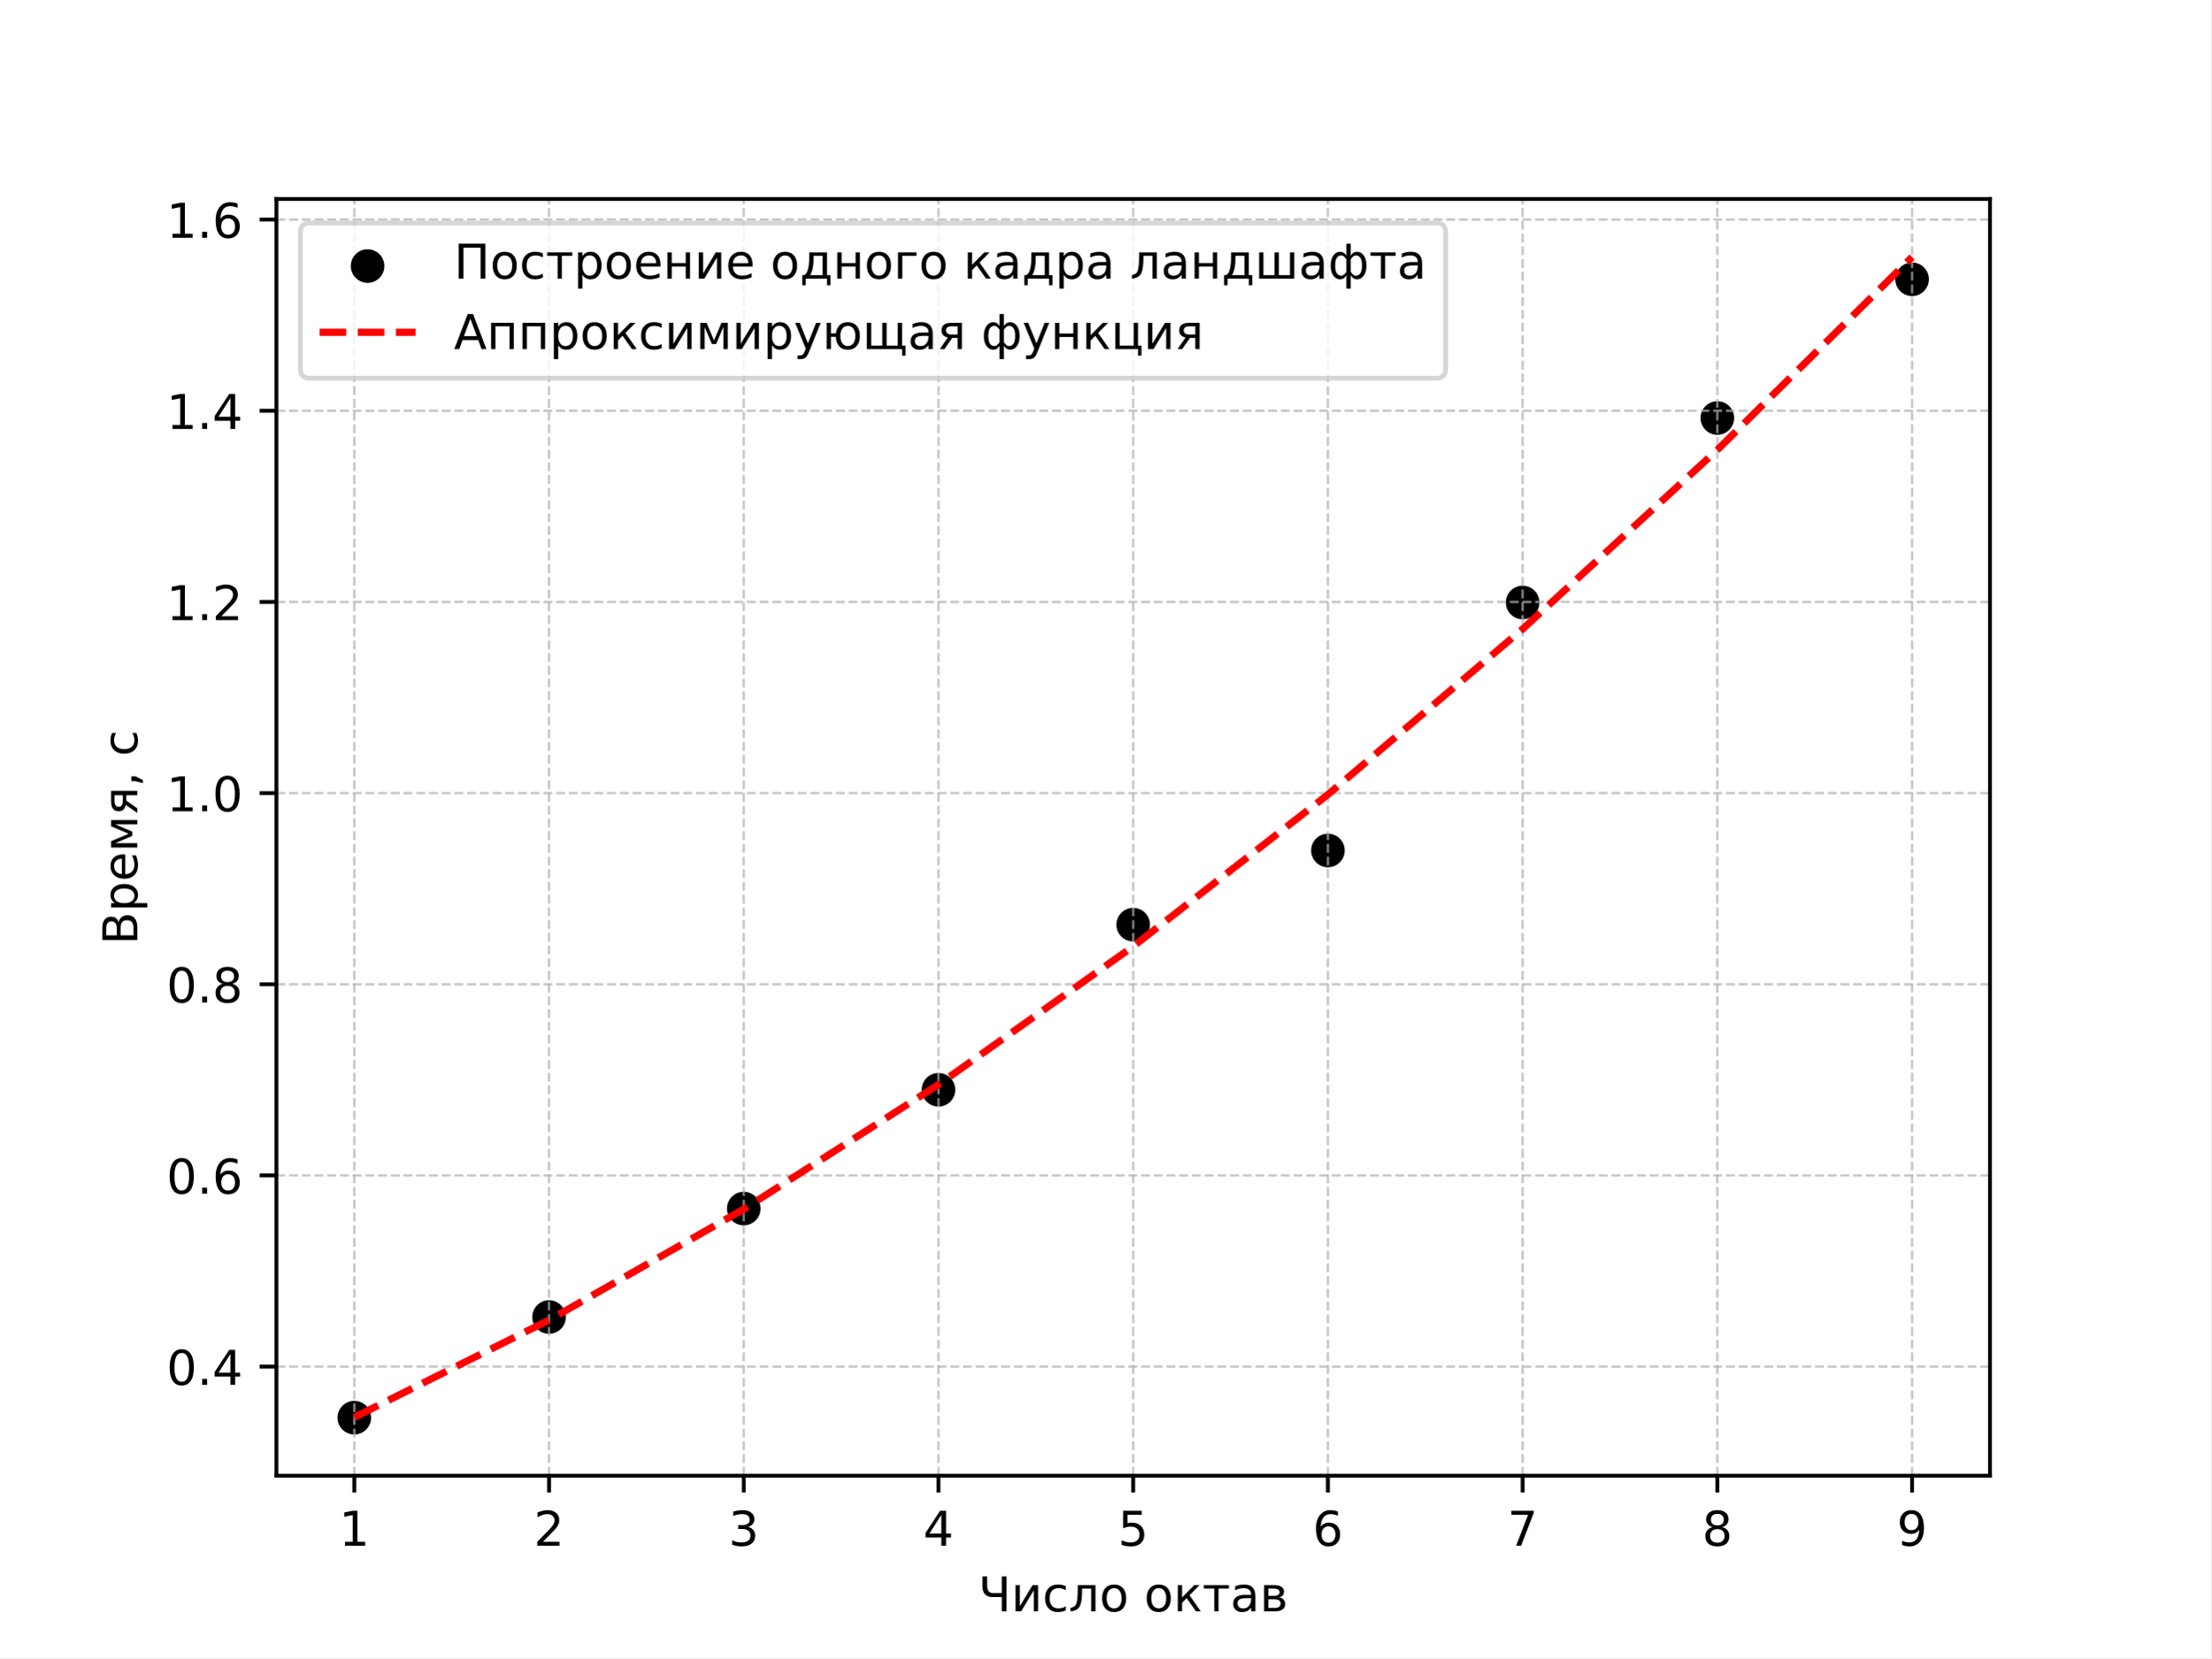
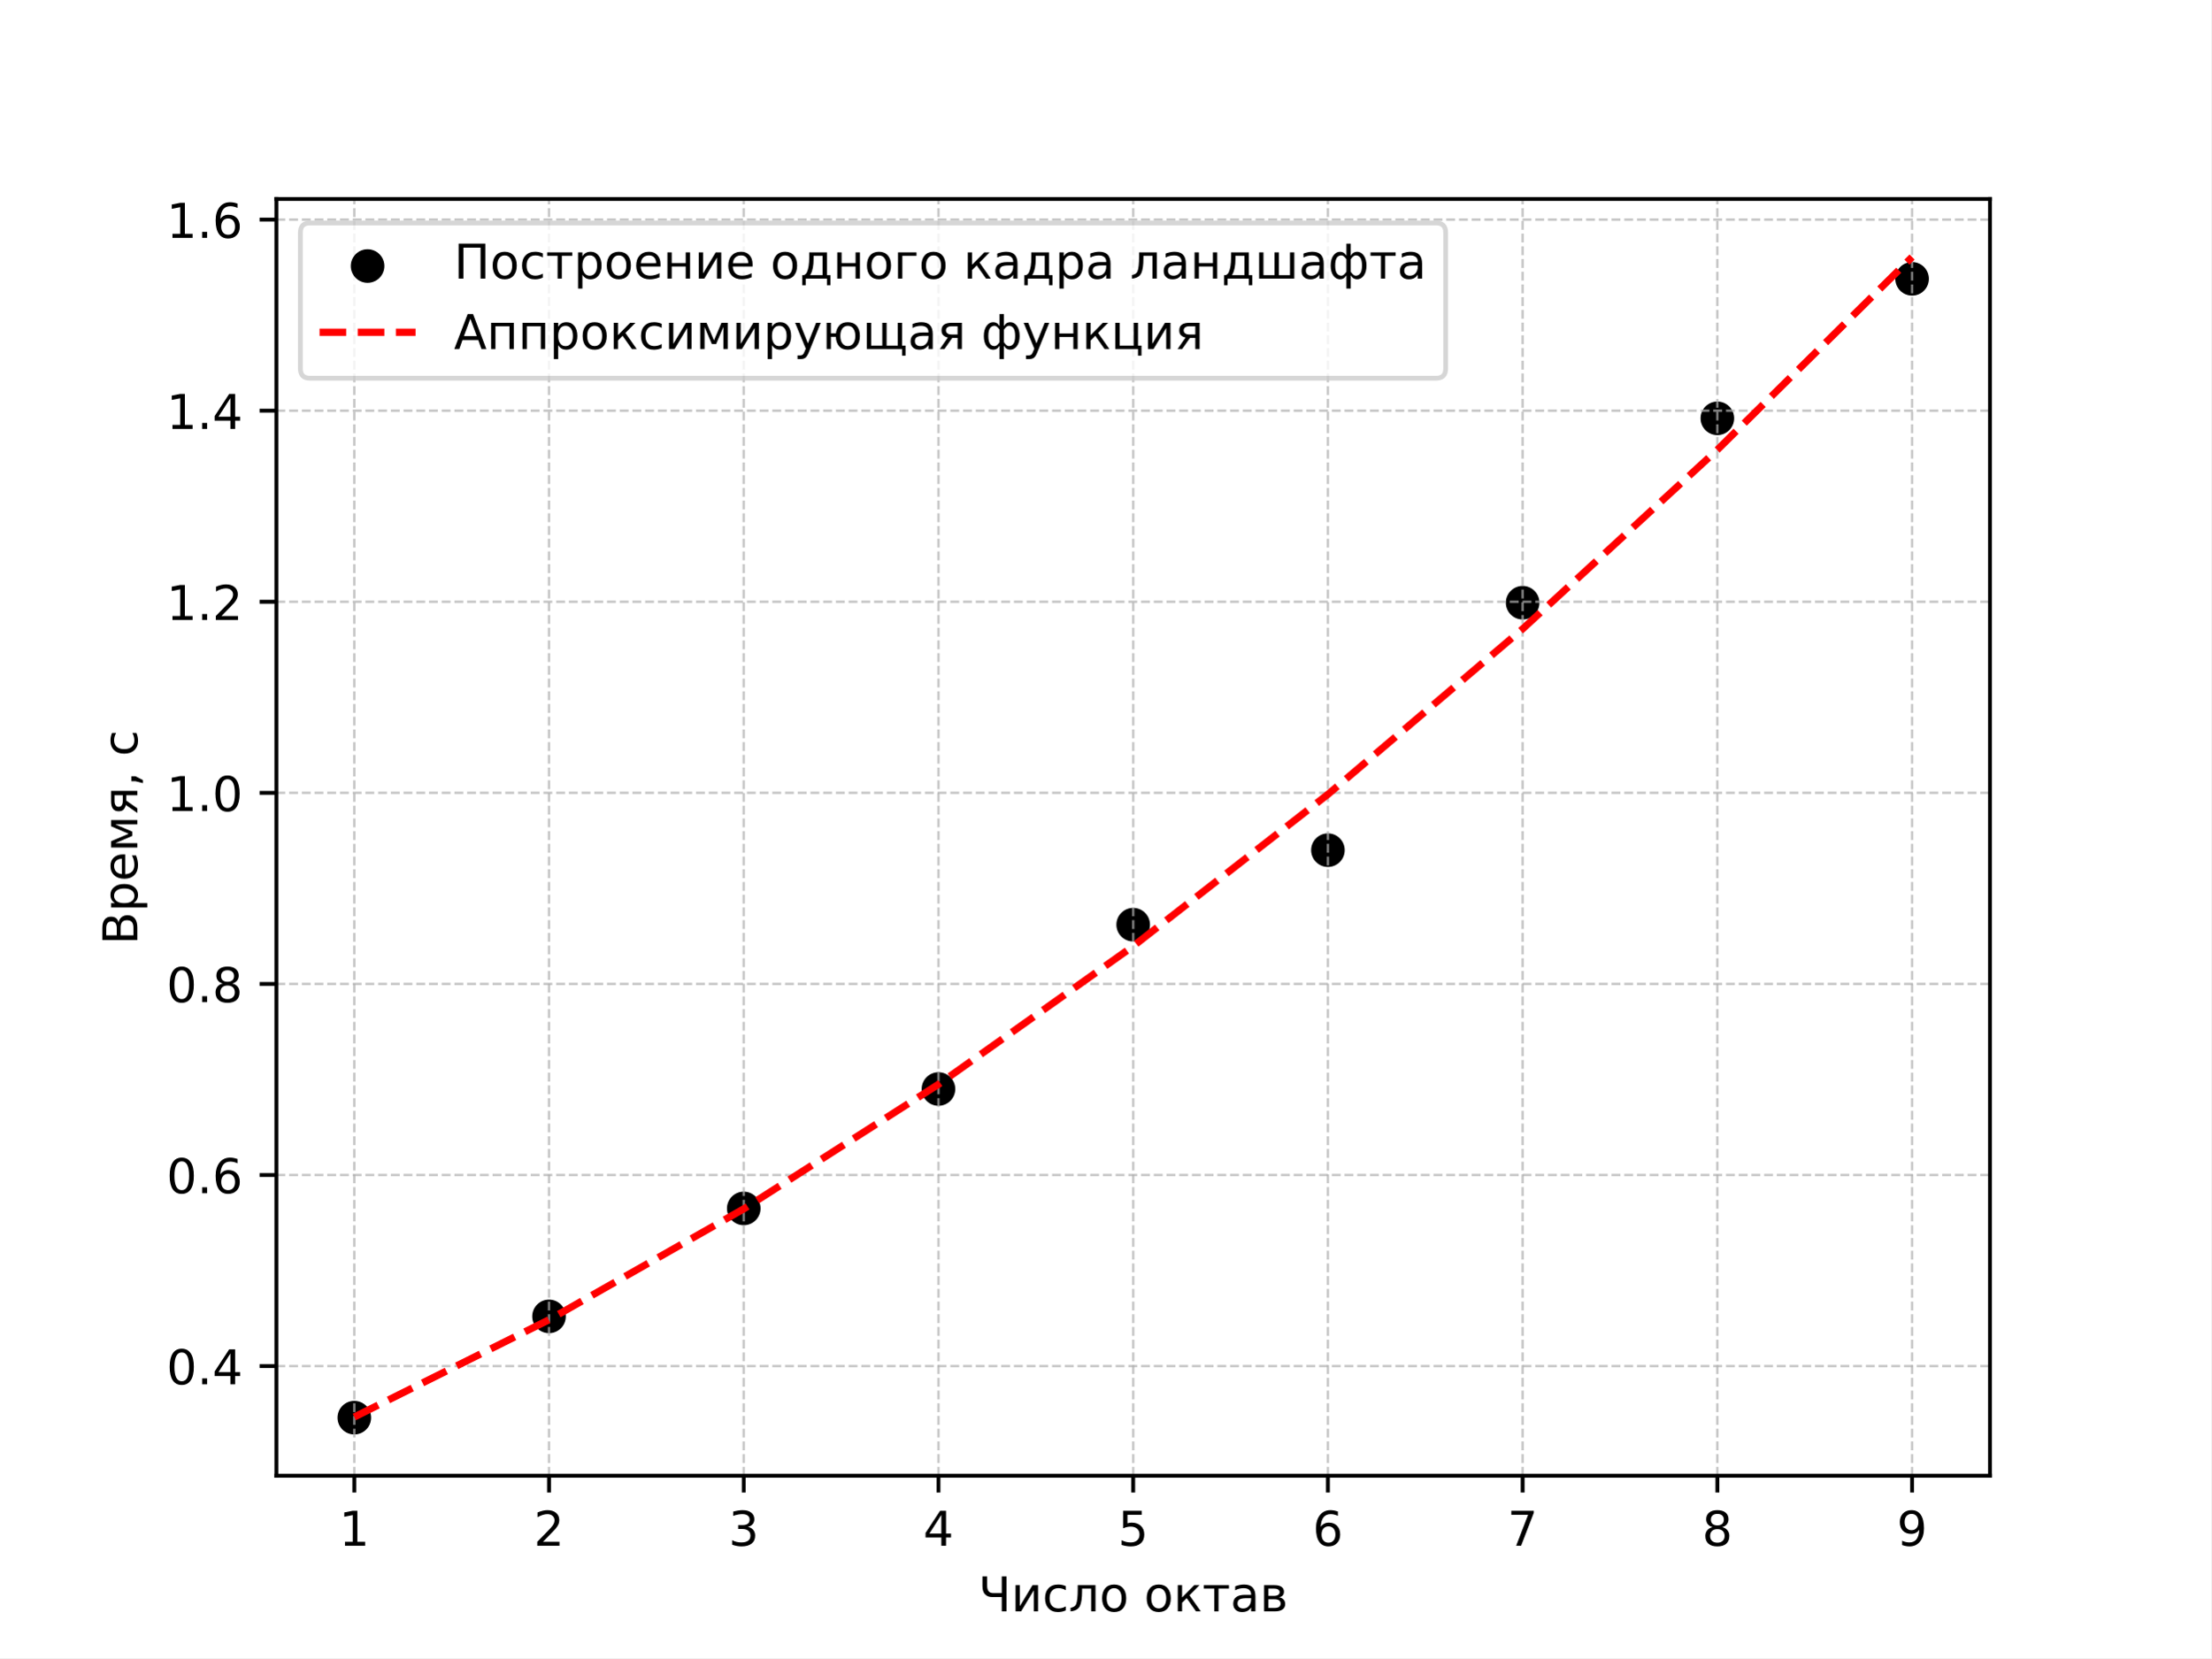
<svg xmlns="http://www.w3.org/2000/svg" xmlns:xlink="http://www.w3.org/1999/xlink" width="460.8pt" height="345.6pt" viewBox="0 0 460.8 345.6" version="1.1">
  <defs>
    <style type="text/css">*{stroke-linejoin: round; stroke-linecap: butt}</style>
  </defs>
  <g id="figure_1">
    <g id="patch_1">
      <path d="M 0 345.6  L 460.8 345.6  L 460.8 0  L 0 0  z " style="fill: #ffffff" />
    </g>
    <g id="axes_1">
      <g id="patch_2">
        <path d="M 57.6 307.584  L 414.72 307.584  L 414.72 41.472  L 57.6 41.472  z " style="fill: #ffffff" />
      </g>
      <g id="PathCollection_1">
        <defs>
-           <path id="mef377db3a8" d="M 0 3  C 0.796 3 1.559 2.684 2.121 2.121  C 2.684 1.559 3 0.796 3 0  C 3 -0.796 2.684 -1.559 2.121 -2.121  C 1.559 -2.684 0.796 -3 0 -3  C -0.796 -3 -1.559 -2.684 -2.121 -2.121  C -2.684 -1.559 -3 -0.796 -3 0  C -3 0.796 -2.684 1.559 -2.121 2.121  C -1.559 2.684 -0.796 3 0 3  z " style="stroke: #000000" />
+           <path id="m0b397cf14f" d="M 0 3  C 0.796 3 1.559 2.684 2.121 2.121  C 2.684 1.559 3 0.796 3 0  C 3 -0.796 2.684 -1.559 2.121 -2.121  C 1.559 -2.684 0.796 -3 0 -3  C -0.796 -3 -1.559 -2.684 -2.121 -2.121  C -2.684 -1.559 -3 -0.796 -3 0  C -3 0.796 -2.684 1.559 -2.121 2.121  C -1.559 2.684 -0.796 3 0 3  z " style="stroke: #000000" />
        </defs>
-         <g clip-path="url(#pc17fe0ee3b)">
-           <use xlink:href="#mef377db3a8" x="73.833" y="295.488" style="stroke: #000000" />
-           <use xlink:href="#mef377db3a8" x="114.415" y="274.517" style="stroke: #000000" />
-           <use xlink:href="#mef377db3a8" x="154.996" y="251.906" style="stroke: #000000" />
-           <use xlink:href="#mef377db3a8" x="195.578" y="227.149" style="stroke: #000000" />
-           <use xlink:href="#mef377db3a8" x="236.16" y="192.73" style="stroke: #000000" />
-           <use xlink:href="#mef377db3a8" x="276.742" y="177.264" style="stroke: #000000" />
-           <use xlink:href="#mef377db3a8" x="317.324" y="125.572" style="stroke: #000000" />
-           <use xlink:href="#mef377db3a8" x="357.905" y="87.12" style="stroke: #000000" />
-           <use xlink:href="#mef377db3a8" x="398.487" y="58.204" style="stroke: #000000" />
+         <g clip-path="url(#pfef467c3a5)">
+           <use xlink:href="#m0b397cf14f" x="73.833" y="295.488" style="stroke: #000000" />
+           <use xlink:href="#m0b397cf14f" x="114.415" y="274.379" style="stroke: #000000" />
+           <use xlink:href="#m0b397cf14f" x="154.996" y="251.876" style="stroke: #000000" />
+           <use xlink:href="#m0b397cf14f" x="195.578" y="226.984" style="stroke: #000000" />
+           <use xlink:href="#m0b397cf14f" x="236.16" y="192.732" style="stroke: #000000" />
+           <use xlink:href="#m0b397cf14f" x="276.742" y="177.199" style="stroke: #000000" />
+           <use xlink:href="#m0b397cf14f" x="317.324" y="125.622" style="stroke: #000000" />
+           <use xlink:href="#m0b397cf14f" x="357.905" y="87.188" style="stroke: #000000" />
+           <use xlink:href="#m0b397cf14f" x="398.487" y="58.113" style="stroke: #000000" />
        </g>
      </g>
      <g id="matplotlib.axis_1">
        <g id="xtick_1">
          <g id="line2d_1">
-             <path d="M 73.833 307.584  L 73.833 41.472  " clip-path="url(#pc17fe0ee3b)" style="fill: none; stroke-dasharray: 1.85,0.8; stroke-dashoffset: 0; stroke: #b0b0b0; stroke-opacity: 0.7; stroke-width: 0.5" />
+             <path d="M 73.833 307.584  L 73.833 41.472  " clip-path="url(#pfef467c3a5)" style="fill: none; stroke-dasharray: 1.85,0.8; stroke-dashoffset: 0; stroke: #b0b0b0; stroke-opacity: 0.7; stroke-width: 0.5" />
          </g>
          <g id="line2d_2">
            <defs>
-               <path id="m2974463da0" d="M 0 0  L 0 3.5  " style="stroke: #000000; stroke-width: 0.8" />
-             </defs>
-             <g>
-               <use xlink:href="#m2974463da0" x="73.833" y="307.584" style="stroke: #000000; stroke-width: 0.8" />
+               <path id="m0e184cc3a9" d="M 0 0  L 0 3.5  " style="stroke: #000000; stroke-width: 0.8" />
+             </defs>
+             <g>
+               <use xlink:href="#m0e184cc3a9" x="73.833" y="307.584" style="stroke: #000000; stroke-width: 0.8" />
            </g>
          </g>
          <g id="text_1">
            <g transform="translate(70.65148 322.1824) scale(0.1 -0.1)">
              <defs>
                <path id="DejaVuSans-31" d="M 794 531  L 1825 531  L 1825 4091  L 703 3866  L 703 4441  L 1819 4666  L 2450 4666  L 2450 531  L 3481 531  L 3481 0  L 794 0  L 794 531  z " transform="scale(0.015625)" />
              </defs>
              <use xlink:href="#DejaVuSans-31" />
            </g>
          </g>
        </g>
        <g id="xtick_2">
          <g id="line2d_3">
-             <path d="M 114.415 307.584  L 114.415 41.472  " clip-path="url(#pc17fe0ee3b)" style="fill: none; stroke-dasharray: 1.85,0.8; stroke-dashoffset: 0; stroke: #b0b0b0; stroke-opacity: 0.7; stroke-width: 0.5" />
+             <path d="M 114.415 307.584  L 114.415 41.472  " clip-path="url(#pfef467c3a5)" style="fill: none; stroke-dasharray: 1.85,0.8; stroke-dashoffset: 0; stroke: #b0b0b0; stroke-opacity: 0.7; stroke-width: 0.5" />
          </g>
          <g id="line2d_4">
            <g>
-               <use xlink:href="#m2974463da0" x="114.415" y="307.584" style="stroke: #000000; stroke-width: 0.8" />
+               <use xlink:href="#m0e184cc3a9" x="114.415" y="307.584" style="stroke: #000000; stroke-width: 0.8" />
            </g>
          </g>
          <g id="text_2">
            <g transform="translate(111.2333 322.1824) scale(0.1 -0.1)">
              <defs>
                <path id="DejaVuSans-32" d="M 1228 531  L 3431 531  L 3431 0  L 469 0  L 469 531  Q 828 903 1448 1529  Q 2069 2156 2228 2338  Q 2531 2678 2651 2914  Q 2772 3150 2772 3378  Q 2772 3750 2511 3984  Q 2250 4219 1831 4219  Q 1534 4219 1204 4116  Q 875 4013 500 3803  L 500 4441  Q 881 4594 1212 4672  Q 1544 4750 1819 4750  Q 2544 4750 2975 4387  Q 3406 4025 3406 3419  Q 3406 3131 3298 2873  Q 3191 2616 2906 2266  Q 2828 2175 2409 1742  Q 1991 1309 1228 531  z " transform="scale(0.015625)" />
              </defs>
              <use xlink:href="#DejaVuSans-32" />
            </g>
          </g>
        </g>
        <g id="xtick_3">
          <g id="line2d_5">
-             <path d="M 154.996 307.584  L 154.996 41.472  " clip-path="url(#pc17fe0ee3b)" style="fill: none; stroke-dasharray: 1.85,0.8; stroke-dashoffset: 0; stroke: #b0b0b0; stroke-opacity: 0.7; stroke-width: 0.5" />
+             <path d="M 154.996 307.584  L 154.996 41.472  " clip-path="url(#pfef467c3a5)" style="fill: none; stroke-dasharray: 1.85,0.8; stroke-dashoffset: 0; stroke: #b0b0b0; stroke-opacity: 0.7; stroke-width: 0.5" />
          </g>
          <g id="line2d_6">
            <g>
-               <use xlink:href="#m2974463da0" x="154.996" y="307.584" style="stroke: #000000; stroke-width: 0.8" />
+               <use xlink:href="#m0e184cc3a9" x="154.996" y="307.584" style="stroke: #000000; stroke-width: 0.8" />
            </g>
          </g>
          <g id="text_3">
            <g transform="translate(151.8151 322.1824) scale(0.1 -0.1)">
              <defs>
                <path id="DejaVuSans-33" d="M 2597 2516  Q 3050 2419 3304 2112  Q 3559 1806 3559 1356  Q 3559 666 3084 287  Q 2609 -91 1734 -91  Q 1441 -91 1130 -33  Q 819 25 488 141  L 488 750  Q 750 597 1062 519  Q 1375 441 1716 441  Q 2309 441 2620 675  Q 2931 909 2931 1356  Q 2931 1769 2642 2001  Q 2353 2234 1838 2234  L 1294 2234  L 1294 2753  L 1863 2753  Q 2328 2753 2575 2939  Q 2822 3125 2822 3475  Q 2822 3834 2567 4026  Q 2313 4219 1838 4219  Q 1578 4219 1281 4162  Q 984 4106 628 3988  L 628 4550  Q 988 4650 1302 4700  Q 1616 4750 1894 4750  Q 2613 4750 3031 4423  Q 3450 4097 3450 3541  Q 3450 3153 3228 2886  Q 3006 2619 2597 2516  z " transform="scale(0.015625)" />
              </defs>
              <use xlink:href="#DejaVuSans-33" />
            </g>
          </g>
        </g>
        <g id="xtick_4">
          <g id="line2d_7">
-             <path d="M 195.578 307.584  L 195.578 41.472  " clip-path="url(#pc17fe0ee3b)" style="fill: none; stroke-dasharray: 1.85,0.8; stroke-dashoffset: 0; stroke: #b0b0b0; stroke-opacity: 0.7; stroke-width: 0.5" />
+             <path d="M 195.578 307.584  L 195.578 41.472  " clip-path="url(#pfef467c3a5)" style="fill: none; stroke-dasharray: 1.85,0.8; stroke-dashoffset: 0; stroke: #b0b0b0; stroke-opacity: 0.7; stroke-width: 0.5" />
          </g>
          <g id="line2d_8">
            <g>
-               <use xlink:href="#m2974463da0" x="195.578" y="307.584" style="stroke: #000000; stroke-width: 0.8" />
+               <use xlink:href="#m0e184cc3a9" x="195.578" y="307.584" style="stroke: #000000; stroke-width: 0.8" />
            </g>
          </g>
          <g id="text_4">
            <g transform="translate(192.3969 322.1824) scale(0.1 -0.1)">
              <defs>
                <path id="DejaVuSans-34" d="M 2419 4116  L 825 1625  L 2419 1625  L 2419 4116  z M 2253 4666  L 3047 4666  L 3047 1625  L 3713 1625  L 3713 1100  L 3047 1100  L 3047 0  L 2419 0  L 2419 1100  L 313 1100  L 313 1709  L 2253 4666  z " transform="scale(0.015625)" />
              </defs>
              <use xlink:href="#DejaVuSans-34" />
            </g>
          </g>
        </g>
        <g id="xtick_5">
          <g id="line2d_9">
-             <path d="M 236.16 307.584  L 236.16 41.472  " clip-path="url(#pc17fe0ee3b)" style="fill: none; stroke-dasharray: 1.85,0.8; stroke-dashoffset: 0; stroke: #b0b0b0; stroke-opacity: 0.7; stroke-width: 0.5" />
+             <path d="M 236.16 307.584  L 236.16 41.472  " clip-path="url(#pfef467c3a5)" style="fill: none; stroke-dasharray: 1.85,0.8; stroke-dashoffset: 0; stroke: #b0b0b0; stroke-opacity: 0.7; stroke-width: 0.5" />
          </g>
          <g id="line2d_10">
            <g>
-               <use xlink:href="#m2974463da0" x="236.16" y="307.584" style="stroke: #000000; stroke-width: 0.8" />
+               <use xlink:href="#m0e184cc3a9" x="236.16" y="307.584" style="stroke: #000000; stroke-width: 0.8" />
            </g>
          </g>
          <g id="text_5">
            <g transform="translate(232.9787 322.1824) scale(0.1 -0.1)">
              <defs>
                <path id="DejaVuSans-35" d="M 691 4666  L 3169 4666  L 3169 4134  L 1269 4134  L 1269 2991  Q 1406 3038 1543 3061  Q 1681 3084 1819 3084  Q 2600 3084 3056 2656  Q 3513 2228 3513 1497  Q 3513 744 3044 326  Q 2575 -91 1722 -91  Q 1428 -91 1123 -41  Q 819 9 494 109  L 494 744  Q 775 591 1075 516  Q 1375 441 1709 441  Q 2250 441 2565 725  Q 2881 1009 2881 1497  Q 2881 1984 2565 2268  Q 2250 2553 1709 2553  Q 1456 2553 1204 2497  Q 953 2441 691 2322  L 691 4666  z " transform="scale(0.015625)" />
              </defs>
              <use xlink:href="#DejaVuSans-35" />
            </g>
          </g>
        </g>
        <g id="xtick_6">
          <g id="line2d_11">
-             <path d="M 276.742 307.584  L 276.742 41.472  " clip-path="url(#pc17fe0ee3b)" style="fill: none; stroke-dasharray: 1.85,0.8; stroke-dashoffset: 0; stroke: #b0b0b0; stroke-opacity: 0.7; stroke-width: 0.5" />
+             <path d="M 276.742 307.584  L 276.742 41.472  " clip-path="url(#pfef467c3a5)" style="fill: none; stroke-dasharray: 1.85,0.8; stroke-dashoffset: 0; stroke: #b0b0b0; stroke-opacity: 0.7; stroke-width: 0.5" />
          </g>
          <g id="line2d_12">
            <g>
-               <use xlink:href="#m2974463da0" x="276.742" y="307.584" style="stroke: #000000; stroke-width: 0.8" />
+               <use xlink:href="#m0e184cc3a9" x="276.742" y="307.584" style="stroke: #000000; stroke-width: 0.8" />
            </g>
          </g>
          <g id="text_6">
            <g transform="translate(273.5606 322.1824) scale(0.1 -0.1)">
              <defs>
                <path id="DejaVuSans-36" d="M 2113 2584  Q 1688 2584 1439 2293  Q 1191 2003 1191 1497  Q 1191 994 1439 701  Q 1688 409 2113 409  Q 2538 409 2786 701  Q 3034 994 3034 1497  Q 3034 2003 2786 2293  Q 2538 2584 2113 2584  z M 3366 4563  L 3366 3988  Q 3128 4100 2886 4159  Q 2644 4219 2406 4219  Q 1781 4219 1451 3797  Q 1122 3375 1075 2522  Q 1259 2794 1537 2939  Q 1816 3084 2150 3084  Q 2853 3084 3261 2657  Q 3669 2231 3669 1497  Q 3669 778 3244 343  Q 2819 -91 2113 -91  Q 1303 -91 875 529  Q 447 1150 447 2328  Q 447 3434 972 4092  Q 1497 4750 2381 4750  Q 2619 4750 2861 4703  Q 3103 4656 3366 4563  z " transform="scale(0.015625)" />
              </defs>
              <use xlink:href="#DejaVuSans-36" />
            </g>
          </g>
        </g>
        <g id="xtick_7">
          <g id="line2d_13">
-             <path d="M 317.324 307.584  L 317.324 41.472  " clip-path="url(#pc17fe0ee3b)" style="fill: none; stroke-dasharray: 1.85,0.8; stroke-dashoffset: 0; stroke: #b0b0b0; stroke-opacity: 0.7; stroke-width: 0.5" />
+             <path d="M 317.324 307.584  L 317.324 41.472  " clip-path="url(#pfef467c3a5)" style="fill: none; stroke-dasharray: 1.85,0.8; stroke-dashoffset: 0; stroke: #b0b0b0; stroke-opacity: 0.7; stroke-width: 0.5" />
          </g>
          <g id="line2d_14">
            <g>
-               <use xlink:href="#m2974463da0" x="317.324" y="307.584" style="stroke: #000000; stroke-width: 0.8" />
+               <use xlink:href="#m0e184cc3a9" x="317.324" y="307.584" style="stroke: #000000; stroke-width: 0.8" />
            </g>
          </g>
          <g id="text_7">
            <g transform="translate(314.1424 322.1824) scale(0.1 -0.1)">
              <defs>
                <path id="DejaVuSans-37" d="M 525 4666  L 3525 4666  L 3525 4397  L 1831 0  L 1172 0  L 2766 4134  L 525 4134  L 525 4666  z " transform="scale(0.015625)" />
              </defs>
              <use xlink:href="#DejaVuSans-37" />
            </g>
          </g>
        </g>
        <g id="xtick_8">
          <g id="line2d_15">
-             <path d="M 357.905 307.584  L 357.905 41.472  " clip-path="url(#pc17fe0ee3b)" style="fill: none; stroke-dasharray: 1.85,0.8; stroke-dashoffset: 0; stroke: #b0b0b0; stroke-opacity: 0.7; stroke-width: 0.5" />
+             <path d="M 357.905 307.584  L 357.905 41.472  " clip-path="url(#pfef467c3a5)" style="fill: none; stroke-dasharray: 1.85,0.8; stroke-dashoffset: 0; stroke: #b0b0b0; stroke-opacity: 0.7; stroke-width: 0.5" />
          </g>
          <g id="line2d_16">
            <g>
-               <use xlink:href="#m2974463da0" x="357.905" y="307.584" style="stroke: #000000; stroke-width: 0.8" />
+               <use xlink:href="#m0e184cc3a9" x="357.905" y="307.584" style="stroke: #000000; stroke-width: 0.8" />
            </g>
          </g>
          <g id="text_8">
            <g transform="translate(354.7242 322.1824) scale(0.1 -0.1)">
              <defs>
                <path id="DejaVuSans-38" d="M 2034 2216  Q 1584 2216 1326 1975  Q 1069 1734 1069 1313  Q 1069 891 1326 650  Q 1584 409 2034 409  Q 2484 409 2743 651  Q 3003 894 3003 1313  Q 3003 1734 2745 1975  Q 2488 2216 2034 2216  z M 1403 2484  Q 997 2584 770 2862  Q 544 3141 544 3541  Q 544 4100 942 4425  Q 1341 4750 2034 4750  Q 2731 4750 3128 4425  Q 3525 4100 3525 3541  Q 3525 3141 3298 2862  Q 3072 2584 2669 2484  Q 3125 2378 3379 2068  Q 3634 1759 3634 1313  Q 3634 634 3220 271  Q 2806 -91 2034 -91  Q 1263 -91 848 271  Q 434 634 434 1313  Q 434 1759 690 2068  Q 947 2378 1403 2484  z M 1172 3481  Q 1172 3119 1398 2916  Q 1625 2713 2034 2713  Q 2441 2713 2670 2916  Q 2900 3119 2900 3481  Q 2900 3844 2670 4047  Q 2441 4250 2034 4250  Q 1625 4250 1398 4047  Q 1172 3844 1172 3481  z " transform="scale(0.015625)" />
              </defs>
              <use xlink:href="#DejaVuSans-38" />
            </g>
          </g>
        </g>
        <g id="xtick_9">
          <g id="line2d_17">
-             <path d="M 398.487 307.584  L 398.487 41.472  " clip-path="url(#pc17fe0ee3b)" style="fill: none; stroke-dasharray: 1.85,0.8; stroke-dashoffset: 0; stroke: #b0b0b0; stroke-opacity: 0.7; stroke-width: 0.5" />
+             <path d="M 398.487 307.584  L 398.487 41.472  " clip-path="url(#pfef467c3a5)" style="fill: none; stroke-dasharray: 1.85,0.8; stroke-dashoffset: 0; stroke: #b0b0b0; stroke-opacity: 0.7; stroke-width: 0.5" />
          </g>
          <g id="line2d_18">
            <g>
-               <use xlink:href="#m2974463da0" x="398.487" y="307.584" style="stroke: #000000; stroke-width: 0.8" />
+               <use xlink:href="#m0e184cc3a9" x="398.487" y="307.584" style="stroke: #000000; stroke-width: 0.8" />
            </g>
          </g>
          <g id="text_9">
            <g transform="translate(395.306 322.1824) scale(0.1 -0.1)">
              <defs>
                <path id="DejaVuSans-39" d="M 703 97  L 703 672  Q 941 559 1184 500  Q 1428 441 1663 441  Q 2288 441 2617 861  Q 2947 1281 2994 2138  Q 2813 1869 2534 1725  Q 2256 1581 1919 1581  Q 1219 1581 811 2004  Q 403 2428 403 3163  Q 403 3881 828 4315  Q 1253 4750 1959 4750  Q 2769 4750 3195 4129  Q 3622 3509 3622 2328  Q 3622 1225 3098 567  Q 2575 -91 1691 -91  Q 1453 -91 1209 -44  Q 966 3 703 97  z M 1959 2075  Q 2384 2075 2632 2365  Q 2881 2656 2881 3163  Q 2881 3666 2632 3958  Q 2384 4250 1959 4250  Q 1534 4250 1286 3958  Q 1038 3666 1038 3163  Q 1038 2656 1286 2365  Q 1534 2075 1959 2075  z " transform="scale(0.015625)" />
              </defs>
              <use xlink:href="#DejaVuSans-39" />
            </g>
          </g>
        </g>
        <g id="text_10">
          <g transform="translate(203.8858 335.8606) scale(0.1 -0.1)">
            <defs>
              <path id="DejaVuSans-427" d="M 3125 0  L 3125 1913  L 1822 1913  Q 1241 1913 894 2277  Q 547 2641 547 3384  L 547 4666  L 1175 4666  L 1175 3434  Q 1175 2938 1369 2691  Q 1563 2444 1950 2444  L 3125 2444  L 3125 4666  L 3759 4666  L 3759 0  L 3125 0  z " transform="scale(0.015625)" />
              <path id="DejaVuSans-438" d="M 3578 3500  L 3578 0  L 3006 0  L 3006 2809  L 1319 0  L 581 0  L 581 3500  L 1153 3500  L 1153 697  L 2838 3500  L 3578 3500  z " transform="scale(0.015625)" />
              <path id="DejaVuSans-441" d="M 3122 3366  L 3122 2828  Q 2878 2963 2633 3030  Q 2388 3097 2138 3097  Q 1578 3097 1268 2742  Q 959 2388 959 1747  Q 959 1106 1268 751  Q 1578 397 2138 397  Q 2388 397 2633 464  Q 2878 531 3122 666  L 3122 134  Q 2881 22 2623 -34  Q 2366 -91 2075 -91  Q 1284 -91 818 406  Q 353 903 353 1747  Q 353 2603 823 3093  Q 1294 3584 2113 3584  Q 2378 3584 2631 3529  Q 2884 3475 3122 3366  z " transform="scale(0.015625)" />
              <path id="DejaVuSans-43b" d="M 238 0  L 238 478  Q 806 566 981 959  Q 1194 1513 1194 2928  L 1194 3500  L 3559 3500  L 3559 0  L 2984 0  L 2984 3041  L 1769 3041  L 1769 2694  Q 1769 1344 1494 738  Q 1200 91 238 0  z " transform="scale(0.015625)" />
              <path id="DejaVuSans-43e" d="M 1959 3097  Q 1497 3097 1228 2736  Q 959 2375 959 1747  Q 959 1119 1226 758  Q 1494 397 1959 397  Q 2419 397 2687 759  Q 2956 1122 2956 1747  Q 2956 2369 2687 2733  Q 2419 3097 1959 3097  z M 1959 3584  Q 2709 3584 3137 3096  Q 3566 2609 3566 1747  Q 3566 888 3137 398  Q 2709 -91 1959 -91  Q 1206 -91 779 398  Q 353 888 353 1747  Q 353 2609 779 3096  Q 1206 3584 1959 3584  z " transform="scale(0.015625)" />
              <path id="DejaVuSans-20" transform="scale(0.015625)" />
              <path id="DejaVuSans-43a" d="M 581 3500  L 1153 3500  L 1153 1856  L 2775 3500  L 3481 3500  L 2144 2147  L 3653 0  L 3009 0  L 1769 1766  L 1153 1141  L 1153 0  L 581 0  L 581 3500  z " transform="scale(0.015625)" />
              <path id="DejaVuSans-442" d="M 188 3500  L 3541 3500  L 3541 3041  L 2147 3041  L 2147 0  L 1581 0  L 1581 3041  L 188 3041  L 188 3500  z " transform="scale(0.015625)" />
              <path id="DejaVuSans-430" d="M 2194 1759  Q 1497 1759 1228 1600  Q 959 1441 959 1056  Q 959 750 1161 570  Q 1363 391 1709 391  Q 2188 391 2477 730  Q 2766 1069 2766 1631  L 2766 1759  L 2194 1759  z M 3341 1997  L 3341 0  L 2766 0  L 2766 531  Q 2569 213 2275 61  Q 1981 -91 1556 -91  Q 1019 -91 701 211  Q 384 513 384 1019  Q 384 1609 779 1909  Q 1175 2209 1959 2209  L 2766 2209  L 2766 2266  Q 2766 2663 2505 2880  Q 2244 3097 1772 3097  Q 1472 3097 1187 3025  Q 903 2953 641 2809  L 641 3341  Q 956 3463 1253 3523  Q 1550 3584 1831 3584  Q 2591 3584 2966 3190  Q 3341 2797 3341 1997  z " transform="scale(0.015625)" />
              <path id="DejaVuSans-432" d="M 1156 1613  L 1156 459  L 1975 459  Q 2369 459 2575 607  Q 2781 756 2781 1038  Q 2781 1319 2575 1466  Q 2369 1613 1975 1613  L 1156 1613  z M 1156 3041  L 1156 2072  L 1913 2072  Q 2238 2072 2444 2201  Q 2650 2331 2650 2563  Q 2650 2794 2444 2917  Q 2238 3041 1913 3041  L 1156 3041  z M 581 3500  L 1950 3500  Q 2566 3500 2897 3275  Q 3228 3050 3228 2634  Q 3228 2313 3059 2123  Q 2891 1934 2559 1888  Q 2956 1813 3175 1575  Q 3394 1338 3394 981  Q 3394 513 3033 256  Q 2672 0 2003 0  L 581 0  L 581 3500  z " transform="scale(0.015625)" />
            </defs>
            <use xlink:href="#DejaVuSans-427" />
            <use xlink:href="#DejaVuSans-438" x="68.555" />
            <use xlink:href="#DejaVuSans-441" x="133.545" />
            <use xlink:href="#DejaVuSans-43b" x="188.525" />
            <use xlink:href="#DejaVuSans-43e" x="252.441" />
            <use xlink:href="#DejaVuSans-20" x="313.623" />
            <use xlink:href="#DejaVuSans-43e" x="345.41" />
            <use xlink:href="#DejaVuSans-43a" x="406.592" />
            <use xlink:href="#DejaVuSans-442" x="466.992" />
            <use xlink:href="#DejaVuSans-430" x="525.244" />
            <use xlink:href="#DejaVuSans-432" x="586.523" />
          </g>
        </g>
      </g>
      <g id="matplotlib.axis_2">
        <g id="ytick_1">
          <g id="line2d_19">
-             <path d="M 57.6 284.848  L 414.72 284.848  " clip-path="url(#pc17fe0ee3b)" style="fill: none; stroke-dasharray: 1.85,0.8; stroke-dashoffset: 0; stroke: #b0b0b0; stroke-opacity: 0.7; stroke-width: 0.5" />
+             <path d="M 57.6 284.734  L 414.72 284.734  " clip-path="url(#pfef467c3a5)" style="fill: none; stroke-dasharray: 1.85,0.8; stroke-dashoffset: 0; stroke: #b0b0b0; stroke-opacity: 0.7; stroke-width: 0.5" />
          </g>
          <g id="line2d_20">
            <defs>
-               <path id="m91e57ed20a" d="M 0 0  L -3.5 0  " style="stroke: #000000; stroke-width: 0.8" />
-             </defs>
-             <g>
-               <use xlink:href="#m91e57ed20a" x="57.6" y="284.848" style="stroke: #000000; stroke-width: 0.8" />
+               <path id="m9786c2d677" d="M 0 0  L -3.5 0  " style="stroke: #000000; stroke-width: 0.8" />
+             </defs>
+             <g>
+               <use xlink:href="#m9786c2d677" x="57.6" y="284.734" style="stroke: #000000; stroke-width: 0.8" />
            </g>
          </g>
          <g id="text_11">
-             <g transform="translate(34.69687 288.6472) scale(0.1 -0.1)">
+             <g transform="translate(34.69687 288.5337) scale(0.1 -0.1)">
              <defs>
                <path id="DejaVuSans-30" d="M 2034 4250  Q 1547 4250 1301 3770  Q 1056 3291 1056 2328  Q 1056 1369 1301 889  Q 1547 409 2034 409  Q 2525 409 2770 889  Q 3016 1369 3016 2328  Q 3016 3291 2770 3770  Q 2525 4250 2034 4250  z M 2034 4750  Q 2819 4750 3233 4129  Q 3647 3509 3647 2328  Q 3647 1150 3233 529  Q 2819 -91 2034 -91  Q 1250 -91 836 529  Q 422 1150 422 2328  Q 422 3509 836 4129  Q 1250 4750 2034 4750  z " transform="scale(0.015625)" />
                <path id="DejaVuSans-2e" d="M 684 794  L 1344 794  L 1344 0  L 684 0  L 684 794  z " transform="scale(0.015625)" />
              </defs>
              <use xlink:href="#DejaVuSans-30" />
              <use xlink:href="#DejaVuSans-2e" x="63.623" />
              <use xlink:href="#DejaVuSans-34" x="95.41" />
            </g>
          </g>
        </g>
        <g id="ytick_2">
          <g id="line2d_21">
-             <path d="M 57.6 244.999  L 414.72 244.999  " clip-path="url(#pc17fe0ee3b)" style="fill: none; stroke-dasharray: 1.85,0.8; stroke-dashoffset: 0; stroke: #b0b0b0; stroke-opacity: 0.7; stroke-width: 0.5" />
+             <path d="M 57.6 244.906  L 414.72 244.906  " clip-path="url(#pfef467c3a5)" style="fill: none; stroke-dasharray: 1.85,0.8; stroke-dashoffset: 0; stroke: #b0b0b0; stroke-opacity: 0.7; stroke-width: 0.5" />
          </g>
          <g id="line2d_22">
            <g>
-               <use xlink:href="#m91e57ed20a" x="57.6" y="244.999" style="stroke: #000000; stroke-width: 0.8" />
+               <use xlink:href="#m9786c2d677" x="57.6" y="244.906" style="stroke: #000000; stroke-width: 0.8" />
            </g>
          </g>
          <g id="text_12">
-             <g transform="translate(34.69687 248.7984) scale(0.1 -0.1)">
+             <g transform="translate(34.69687 248.7057) scale(0.1 -0.1)">
              <use xlink:href="#DejaVuSans-30" />
              <use xlink:href="#DejaVuSans-2e" x="63.623" />
              <use xlink:href="#DejaVuSans-36" x="95.41" />
            </g>
          </g>
        </g>
        <g id="ytick_3">
          <g id="line2d_23">
-             <path d="M 57.6 205.15  L 414.72 205.15  " clip-path="url(#pc17fe0ee3b)" style="fill: none; stroke-dasharray: 1.85,0.8; stroke-dashoffset: 0; stroke: #b0b0b0; stroke-opacity: 0.7; stroke-width: 0.5" />
+             <path d="M 57.6 205.078  L 414.72 205.078  " clip-path="url(#pfef467c3a5)" style="fill: none; stroke-dasharray: 1.85,0.8; stroke-dashoffset: 0; stroke: #b0b0b0; stroke-opacity: 0.7; stroke-width: 0.5" />
          </g>
          <g id="line2d_24">
            <g>
-               <use xlink:href="#m91e57ed20a" x="57.6" y="205.15" style="stroke: #000000; stroke-width: 0.8" />
+               <use xlink:href="#m9786c2d677" x="57.6" y="205.078" style="stroke: #000000; stroke-width: 0.8" />
            </g>
          </g>
          <g id="text_13">
-             <g transform="translate(34.69687 208.9496) scale(0.1 -0.1)">
+             <g transform="translate(34.69687 208.8777) scale(0.1 -0.1)">
              <use xlink:href="#DejaVuSans-30" />
              <use xlink:href="#DejaVuSans-2e" x="63.623" />
              <use xlink:href="#DejaVuSans-38" x="95.41" />
            </g>
          </g>
        </g>
        <g id="ytick_4">
          <g id="line2d_25">
-             <path d="M 57.6 165.302  L 414.72 165.302  " clip-path="url(#pc17fe0ee3b)" style="fill: none; stroke-dasharray: 1.85,0.8; stroke-dashoffset: 0; stroke: #b0b0b0; stroke-opacity: 0.7; stroke-width: 0.5" />
+             <path d="M 57.6 165.25  L 414.72 165.25  " clip-path="url(#pfef467c3a5)" style="fill: none; stroke-dasharray: 1.85,0.8; stroke-dashoffset: 0; stroke: #b0b0b0; stroke-opacity: 0.7; stroke-width: 0.5" />
          </g>
          <g id="line2d_26">
            <g>
-               <use xlink:href="#m91e57ed20a" x="57.6" y="165.302" style="stroke: #000000; stroke-width: 0.8" />
+               <use xlink:href="#m9786c2d677" x="57.6" y="165.25" style="stroke: #000000; stroke-width: 0.8" />
            </g>
          </g>
          <g id="text_14">
-             <g transform="translate(34.69687 169.1008) scale(0.1 -0.1)">
+             <g transform="translate(34.69687 169.0497) scale(0.1 -0.1)">
              <use xlink:href="#DejaVuSans-31" />
              <use xlink:href="#DejaVuSans-2e" x="63.623" />
              <use xlink:href="#DejaVuSans-30" x="95.41" />
            </g>
          </g>
        </g>
        <g id="ytick_5">
          <g id="line2d_27">
-             <path d="M 57.6 125.453  L 414.72 125.453  " clip-path="url(#pc17fe0ee3b)" style="fill: none; stroke-dasharray: 1.85,0.8; stroke-dashoffset: 0; stroke: #b0b0b0; stroke-opacity: 0.7; stroke-width: 0.5" />
+             <path d="M 57.6 125.423  L 414.72 125.423  " clip-path="url(#pfef467c3a5)" style="fill: none; stroke-dasharray: 1.85,0.8; stroke-dashoffset: 0; stroke: #b0b0b0; stroke-opacity: 0.7; stroke-width: 0.5" />
          </g>
          <g id="line2d_28">
            <g>
-               <use xlink:href="#m91e57ed20a" x="57.6" y="125.453" style="stroke: #000000; stroke-width: 0.8" />
+               <use xlink:href="#m9786c2d677" x="57.6" y="125.423" style="stroke: #000000; stroke-width: 0.8" />
            </g>
          </g>
          <g id="text_15">
-             <g transform="translate(34.69687 129.252) scale(0.1 -0.1)">
+             <g transform="translate(34.69687 129.2217) scale(0.1 -0.1)">
              <use xlink:href="#DejaVuSans-31" />
              <use xlink:href="#DejaVuSans-2e" x="63.623" />
              <use xlink:href="#DejaVuSans-32" x="95.41" />
            </g>
          </g>
        </g>
        <g id="ytick_6">
          <g id="line2d_29">
-             <path d="M 57.6 85.604  L 414.72 85.604  " clip-path="url(#pc17fe0ee3b)" style="fill: none; stroke-dasharray: 1.85,0.8; stroke-dashoffset: 0; stroke: #b0b0b0; stroke-opacity: 0.7; stroke-width: 0.5" />
+             <path d="M 57.6 85.595  L 414.72 85.595  " clip-path="url(#pfef467c3a5)" style="fill: none; stroke-dasharray: 1.85,0.8; stroke-dashoffset: 0; stroke: #b0b0b0; stroke-opacity: 0.7; stroke-width: 0.5" />
          </g>
          <g id="line2d_30">
            <g>
-               <use xlink:href="#m91e57ed20a" x="57.6" y="85.604" style="stroke: #000000; stroke-width: 0.8" />
+               <use xlink:href="#m9786c2d677" x="57.6" y="85.595" style="stroke: #000000; stroke-width: 0.8" />
            </g>
          </g>
          <g id="text_16">
-             <g transform="translate(34.69687 89.40318) scale(0.1 -0.1)">
+             <g transform="translate(34.69687 89.39374) scale(0.1 -0.1)">
              <use xlink:href="#DejaVuSans-31" />
              <use xlink:href="#DejaVuSans-2e" x="63.623" />
              <use xlink:href="#DejaVuSans-34" x="95.41" />
            </g>
          </g>
        </g>
        <g id="ytick_7">
          <g id="line2d_31">
-             <path d="M 57.6 45.755  L 414.72 45.755  " clip-path="url(#pc17fe0ee3b)" style="fill: none; stroke-dasharray: 1.85,0.8; stroke-dashoffset: 0; stroke: #b0b0b0; stroke-opacity: 0.7; stroke-width: 0.5" />
+             <path d="M 57.6 45.767  L 414.72 45.767  " clip-path="url(#pfef467c3a5)" style="fill: none; stroke-dasharray: 1.85,0.8; stroke-dashoffset: 0; stroke: #b0b0b0; stroke-opacity: 0.7; stroke-width: 0.5" />
          </g>
          <g id="line2d_32">
            <g>
-               <use xlink:href="#m91e57ed20a" x="57.6" y="45.755" style="stroke: #000000; stroke-width: 0.8" />
+               <use xlink:href="#m9786c2d677" x="57.6" y="45.767" style="stroke: #000000; stroke-width: 0.8" />
            </g>
          </g>
          <g id="text_17">
-             <g transform="translate(34.69687 49.55438) scale(0.1 -0.1)">
+             <g transform="translate(34.69687 49.56576) scale(0.1 -0.1)">
              <use xlink:href="#DejaVuSans-31" />
              <use xlink:href="#DejaVuSans-2e" x="63.623" />
              <use xlink:href="#DejaVuSans-36" x="95.41" />
            </g>
          </g>
        </g>
        <g id="text_18">
          <g transform="translate(28.61719 196.9163) rotate(-90) scale(0.1 -0.1)">
            <defs>
              <path id="DejaVuSans-412" d="M 1259 2228  L 1259 519  L 2272 519  Q 2781 519 3026 730  Q 3272 941 3272 1375  Q 3272 1813 3026 2020  Q 2781 2228 2272 2228  L 1259 2228  z M 1259 4147  L 1259 2741  L 2194 2741  Q 2656 2741 2882 2914  Q 3109 3088 3109 3444  Q 3109 3797 2882 3972  Q 2656 4147 2194 4147  L 1259 4147  z M 628 4666  L 2241 4666  Q 2963 4666 3353 4366  Q 3744 4066 3744 3513  Q 3744 3084 3544 2831  Q 3344 2578 2956 2516  Q 3422 2416 3680 2098  Q 3938 1781 3938 1306  Q 3938 681 3513 340  Q 3088 0 2303 0  L 628 0  L 628 4666  z " transform="scale(0.015625)" />
              <path id="DejaVuSans-440" d="M 1159 525  L 1159 -1331  L 581 -1331  L 581 3500  L 1159 3500  L 1159 2969  Q 1341 3281 1617 3432  Q 1894 3584 2278 3584  Q 2916 3584 3314 3078  Q 3713 2572 3713 1747  Q 3713 922 3314 415  Q 2916 -91 2278 -91  Q 1894 -91 1617 61  Q 1341 213 1159 525  z M 3116 1747  Q 3116 2381 2855 2742  Q 2594 3103 2138 3103  Q 1681 3103 1420 2742  Q 1159 2381 1159 1747  Q 1159 1113 1420 752  Q 1681 391 2138 391  Q 2594 391 2855 752  Q 3116 1113 3116 1747  z " transform="scale(0.015625)" />
              <path id="DejaVuSans-435" d="M 3597 1894  L 3597 1613  L 953 1613  Q 991 1019 1311 708  Q 1631 397 2203 397  Q 2534 397 2845 478  Q 3156 559 3463 722  L 3463 178  Q 3153 47 2828 -22  Q 2503 -91 2169 -91  Q 1331 -91 842 396  Q 353 884 353 1716  Q 353 2575 817 3079  Q 1281 3584 2069 3584  Q 2775 3584 3186 3129  Q 3597 2675 3597 1894  z M 3022 2063  Q 3016 2534 2758 2815  Q 2500 3097 2075 3097  Q 1594 3097 1305 2825  Q 1016 2553 972 2059  L 3022 2063  z " transform="scale(0.015625)" />
              <path id="DejaVuSans-43c" d="M 581 3500  L 1422 3500  L 2416 1156  L 3413 3500  L 4247 3500  L 4247 0  L 3669 0  L 3669 2950  L 2703 672  L 2128 672  L 1159 2950  L 1159 0  L 581 0  L 581 3500  z " transform="scale(0.015625)" />
              <path id="DejaVuSans-44f" d="M 1181 2491  Q 1181 2231 1381 2084  Q 1581 1938 1953 1938  L 2728 1938  L 2728 3041  L 1953 3041  Q 1581 3041 1381 2897  Q 1181 2753 1181 2491  z M 363 0  L 1431 1534  Q 1069 1616 828 1830  Q 588 2044 588 2491  Q 588 2997 923 3248  Q 1259 3500 1938 3500  L 3306 3500  L 3306 0  L 2728 0  L 2728 1478  L 2013 1478  L 981 0  L 363 0  z " transform="scale(0.015625)" />
              <path id="DejaVuSans-2c" d="M 750 794  L 1409 794  L 1409 256  L 897 -744  L 494 -744  L 750 256  L 750 794  z " transform="scale(0.015625)" />
            </defs>
            <use xlink:href="#DejaVuSans-412" />
            <use xlink:href="#DejaVuSans-440" x="68.604" />
            <use xlink:href="#DejaVuSans-435" x="132.08" />
            <use xlink:href="#DejaVuSans-43c" x="193.604" />
            <use xlink:href="#DejaVuSans-44f" x="269.043" />
            <use xlink:href="#DejaVuSans-2c" x="329.199" />
            <use xlink:href="#DejaVuSans-20" x="360.986" />
            <use xlink:href="#DejaVuSans-441" x="392.773" />
          </g>
        </g>
      </g>
      <g id="line2d_33">
-         <path d="M 73.833 295.419  L 114.415 275.146  L 154.996 252.029  L 195.578 226.066  L 236.16 197.257  L 276.742 165.603  L 317.324 131.104  L 357.905 93.759  L 398.487 53.568  " clip-path="url(#pc17fe0ee3b)" style="fill: none; stroke-dasharray: 5.55,2.4; stroke-dashoffset: 0; stroke: #ff0000; stroke-width: 1.5" />
+         <path d="M 73.833 295.35  L 114.415 275.082  L 154.996 251.969  L 195.578 226.012  L 236.16 197.211  L 276.742 165.566  L 317.324 131.078  L 357.905 93.745  L 398.487 53.568  " clip-path="url(#pfef467c3a5)" style="fill: none; stroke-dasharray: 5.55,2.4; stroke-dashoffset: 0; stroke: #ff0000; stroke-width: 1.5" />
      </g>
      <g id="patch_3">
        <path d="M 57.6 307.584  L 57.6 41.472  " style="fill: none; stroke: #000000; stroke-width: 0.8; stroke-linejoin: miter; stroke-linecap: square" />
      </g>
      <g id="patch_4">
        <path d="M 414.72 307.584  L 414.72 41.472  " style="fill: none; stroke: #000000; stroke-width: 0.8; stroke-linejoin: miter; stroke-linecap: square" />
      </g>
      <g id="patch_5">
        <path d="M 57.6 307.584  L 414.72 307.584  " style="fill: none; stroke: #000000; stroke-width: 0.8; stroke-linejoin: miter; stroke-linecap: square" />
      </g>
      <g id="patch_6">
        <path d="M 57.6 41.472  L 414.72 41.472  " style="fill: none; stroke: #000000; stroke-width: 0.8; stroke-linejoin: miter; stroke-linecap: square" />
      </g>
      <g id="legend_1">
        <g id="patch_7">
          <path d="M 64.6 78.828  L 299.281 78.828  Q 301.281 78.828 301.281 76.828  L 301.281 48.472  Q 301.281 46.472 299.281 46.472  L 64.6 46.472  Q 62.6 46.472 62.6 48.472  L 62.6 76.828  Q 62.6 78.828 64.6 78.828  z " style="fill: #ffffff; opacity: 0.8; stroke: #cccccc; stroke-linejoin: miter" />
        </g>
        <g id="PathCollection_2">
          <g>
-             <use xlink:href="#mef377db3a8" x="76.6" y="55.445" style="stroke: #000000" />
+             <use xlink:href="#m0b397cf14f" x="76.6" y="55.445" style="stroke: #000000" />
          </g>
        </g>
        <g id="text_19">
          <g transform="translate(94.6 58.07044) scale(0.1 -0.1)">
            <defs>
              <path id="DejaVuSans-41f" d="M 4184 4666  L 4184 0  L 3553 0  L 3553 4134  L 1259 4134  L 1259 0  L 628 0  L 628 4666  L 4184 4666  z " transform="scale(0.015625)" />
              <path id="DejaVuSans-43d" d="M 581 3500  L 1159 3500  L 1159 2072  L 3025 2072  L 3025 3500  L 3603 3500  L 3603 0  L 3025 0  L 3025 1613  L 1159 1613  L 1159 0  L 581 0  L 581 3500  z " transform="scale(0.015625)" />
              <path id="DejaVuSans-434" d="M 1384 459  L 3053 459  L 3053 3041  L 1844 3041  L 1844 2603  Q 1844 1316 1475 628  L 1384 459  z M 550 459  Q 834 584 959 850  Q 1266 1509 1266 2838  L 1266 3500  L 3631 3500  L 3631 459  L 4091 459  L 4091 -884  L 3631 -884  L 3631 0  L 794 0  L 794 -884  L 334 -884  L 334 459  L 550 459  z " transform="scale(0.015625)" />
              <path id="DejaVuSans-433" d="M 581 0  L 581 3500  L 3050 3500  L 3050 3041  L 1159 3041  L 1159 0  L 581 0  z " transform="scale(0.015625)" />
              <path id="DejaVuSans-448" d="M 3216 459  L 4697 459  L 4697 3500  L 5275 3500  L 5275 0  L 581 0  L 581 3500  L 1159 3500  L 1159 459  L 2638 459  L 2638 3500  L 3216 3500  L 3216 459  z " transform="scale(0.015625)" />
              <path id="DejaVuSans-444" d="M 947 1747  Q 947 1013 1173 702  Q 1400 391 1784 391  Q 2091 391 2447 916  L 2447 2578  Q 2091 3103 1784 3103  Q 1400 3103 1173 2792  Q 947 2481 947 1747  z M 2447 -1331  L 2447 447  Q 2269 153 2064 31  Q 1859 -91 1600 -91  Q 1078 -91 714 392  Q 350 875 350 1734  Q 350 2594 714 3089  Q 1078 3584 1600 3584  Q 1859 3584 2064 3465  Q 2269 3347 2447 3053  L 2447 4666  L 3025 4666  L 3025 3053  Q 3203 3347 3408 3465  Q 3613 3584 3872 3584  Q 4394 3584 4758 3089  Q 5122 2594 5122 1734  Q 5122 875 4758 392  Q 4394 -91 3872 -91  Q 3613 -91 3408 31  Q 3203 153 3025 447  L 3025 -1331  L 2447 -1331  z M 4525 1747  Q 4525 2481 4298 2792  Q 4072 3103 3688 3103  Q 3381 3103 3025 2578  L 3025 916  Q 3381 391 3688 391  Q 4072 391 4298 702  Q 4525 1013 4525 1747  z " transform="scale(0.015625)" />
            </defs>
            <use xlink:href="#DejaVuSans-41f" />
            <use xlink:href="#DejaVuSans-43e" x="75.195" />
            <use xlink:href="#DejaVuSans-441" x="136.377" />
            <use xlink:href="#DejaVuSans-442" x="191.357" />
            <use xlink:href="#DejaVuSans-440" x="249.609" />
            <use xlink:href="#DejaVuSans-43e" x="313.086" />
            <use xlink:href="#DejaVuSans-435" x="374.268" />
            <use xlink:href="#DejaVuSans-43d" x="435.791" />
            <use xlink:href="#DejaVuSans-438" x="501.172" />
            <use xlink:href="#DejaVuSans-435" x="566.162" />
            <use xlink:href="#DejaVuSans-20" x="627.686" />
            <use xlink:href="#DejaVuSans-43e" x="659.473" />
            <use xlink:href="#DejaVuSans-434" x="720.654" />
            <use xlink:href="#DejaVuSans-43d" x="789.795" />
            <use xlink:href="#DejaVuSans-43e" x="855.176" />
            <use xlink:href="#DejaVuSans-433" x="916.357" />
            <use xlink:href="#DejaVuSans-43e" x="968.896" />
            <use xlink:href="#DejaVuSans-20" x="1030.078" />
            <use xlink:href="#DejaVuSans-43a" x="1061.865" />
            <use xlink:href="#DejaVuSans-430" x="1122.266" />
            <use xlink:href="#DejaVuSans-434" x="1183.545" />
            <use xlink:href="#DejaVuSans-440" x="1252.686" />
            <use xlink:href="#DejaVuSans-430" x="1316.162" />
            <use xlink:href="#DejaVuSans-20" x="1377.441" />
            <use xlink:href="#DejaVuSans-43b" x="1409.229" />
            <use xlink:href="#DejaVuSans-430" x="1473.145" />
            <use xlink:href="#DejaVuSans-43d" x="1534.424" />
            <use xlink:href="#DejaVuSans-434" x="1599.805" />
            <use xlink:href="#DejaVuSans-448" x="1668.945" />
            <use xlink:href="#DejaVuSans-430" x="1760.449" />
            <use xlink:href="#DejaVuSans-444" x="1821.729" />
            <use xlink:href="#DejaVuSans-442" x="1907.227" />
            <use xlink:href="#DejaVuSans-430" x="1965.479" />
          </g>
        </g>
        <g id="line2d_34">
          <path d="M 66.6 69.249  L 76.6 69.249  L 86.6 69.249  " style="fill: none; stroke-dasharray: 5.55,2.4; stroke-dashoffset: 0; stroke: #ff0000; stroke-width: 1.5" />
        </g>
        <g id="text_20">
          <g transform="translate(94.6 72.74856) scale(0.1 -0.1)">
            <defs>
              <path id="DejaVuSans-410" d="M 2188 4044  L 1331 1722  L 3047 1722  L 2188 4044  z M 1831 4666  L 2547 4666  L 4325 0  L 3669 0  L 3244 1197  L 1141 1197  L 716 0  L 50 0  L 1831 4666  z " transform="scale(0.015625)" />
              <path id="DejaVuSans-43f" d="M 3603 3500  L 3603 0  L 3025 0  L 3025 3041  L 1159 3041  L 1159 0  L 581 0  L 581 3500  L 3603 3500  z " transform="scale(0.015625)" />
              <path id="DejaVuSans-443" d="M 2059 -325  Q 1816 -950 1584 -1140  Q 1353 -1331 966 -1331  L 506 -1331  L 506 -850  L 844 -850  Q 1081 -850 1212 -737  Q 1344 -625 1503 -206  L 1606 56  L 191 3500  L 800 3500  L 1894 763  L 2988 3500  L 3597 3500  L 2059 -325  z " transform="scale(0.015625)" />
              <path id="DejaVuSans-44e" d="M 3431 3097  Q 2969 3097 2700 2736  Q 2431 2375 2431 1747  Q 2431 1119 2698 758  Q 2966 397 3431 397  Q 3891 397 4159 759  Q 4428 1122 4428 1747  Q 4428 2369 4159 2733  Q 3891 3097 3431 3097  z M 1844 2103  Q 1903 2697 2292 3140  Q 2681 3584 3431 3584  Q 4181 3584 4609 3096  Q 5038 2609 5038 1747  Q 5038 888 4609 398  Q 4181 -91 3431 -91  Q 2678 -91 2267 381  Q 1856 853 1828 1628  L 1178 1628  L 1178 0  L 603 0  L 603 3500  L 1178 3500  L 1178 2103  L 1844 2103  z " transform="scale(0.015625)" />
              <path id="DejaVuSans-449" d="M 5275 0  L 581 0  L 581 3500  L 1159 3500  L 1159 459  L 2638 459  L 2638 3500  L 3216 3500  L 3216 459  L 4697 459  L 4697 3500  L 5275 3500  L 5275 459  L 5734 459  L 5734 -884  L 5275 -884  L 5275 0  z " transform="scale(0.015625)" />
              <path id="DejaVuSans-446" d="M 3603 0  L 581 0  L 581 3500  L 1159 3500  L 1159 459  L 3025 459  L 3025 3500  L 3603 3500  L 3603 459  L 4063 459  L 4063 -884  L 3603 -884  L 3603 0  z " transform="scale(0.015625)" />
            </defs>
            <use xlink:href="#DejaVuSans-410" />
            <use xlink:href="#DejaVuSans-43f" x="68.408" />
            <use xlink:href="#DejaVuSans-43f" x="133.789" />
            <use xlink:href="#DejaVuSans-440" x="199.17" />
            <use xlink:href="#DejaVuSans-43e" x="262.646" />
            <use xlink:href="#DejaVuSans-43a" x="323.828" />
            <use xlink:href="#DejaVuSans-441" x="384.229" />
            <use xlink:href="#DejaVuSans-438" x="439.209" />
            <use xlink:href="#DejaVuSans-43c" x="504.199" />
            <use xlink:href="#DejaVuSans-438" x="579.639" />
            <use xlink:href="#DejaVuSans-440" x="644.629" />
            <use xlink:href="#DejaVuSans-443" x="708.105" />
            <use xlink:href="#DejaVuSans-44e" x="767.285" />
            <use xlink:href="#DejaVuSans-449" x="851.465" />
            <use xlink:href="#DejaVuSans-430" x="945.654" />
            <use xlink:href="#DejaVuSans-44f" x="1006.934" />
            <use xlink:href="#DejaVuSans-20" x="1067.09" />
            <use xlink:href="#DejaVuSans-444" x="1098.877" />
            <use xlink:href="#DejaVuSans-443" x="1184.375" />
            <use xlink:href="#DejaVuSans-43d" x="1243.555" />
            <use xlink:href="#DejaVuSans-43a" x="1308.936" />
            <use xlink:href="#DejaVuSans-446" x="1369.336" />
            <use xlink:href="#DejaVuSans-438" x="1437.402" />
            <use xlink:href="#DejaVuSans-44f" x="1502.393" />
          </g>
        </g>
      </g>
    </g>
  </g>
  <defs>
-     <clipPath id="pc17fe0ee3b">
+     <clipPath id="pfef467c3a5">
      <rect x="57.6" y="41.472" width="357.12" height="266.112" />
    </clipPath>
  </defs>
</svg>
